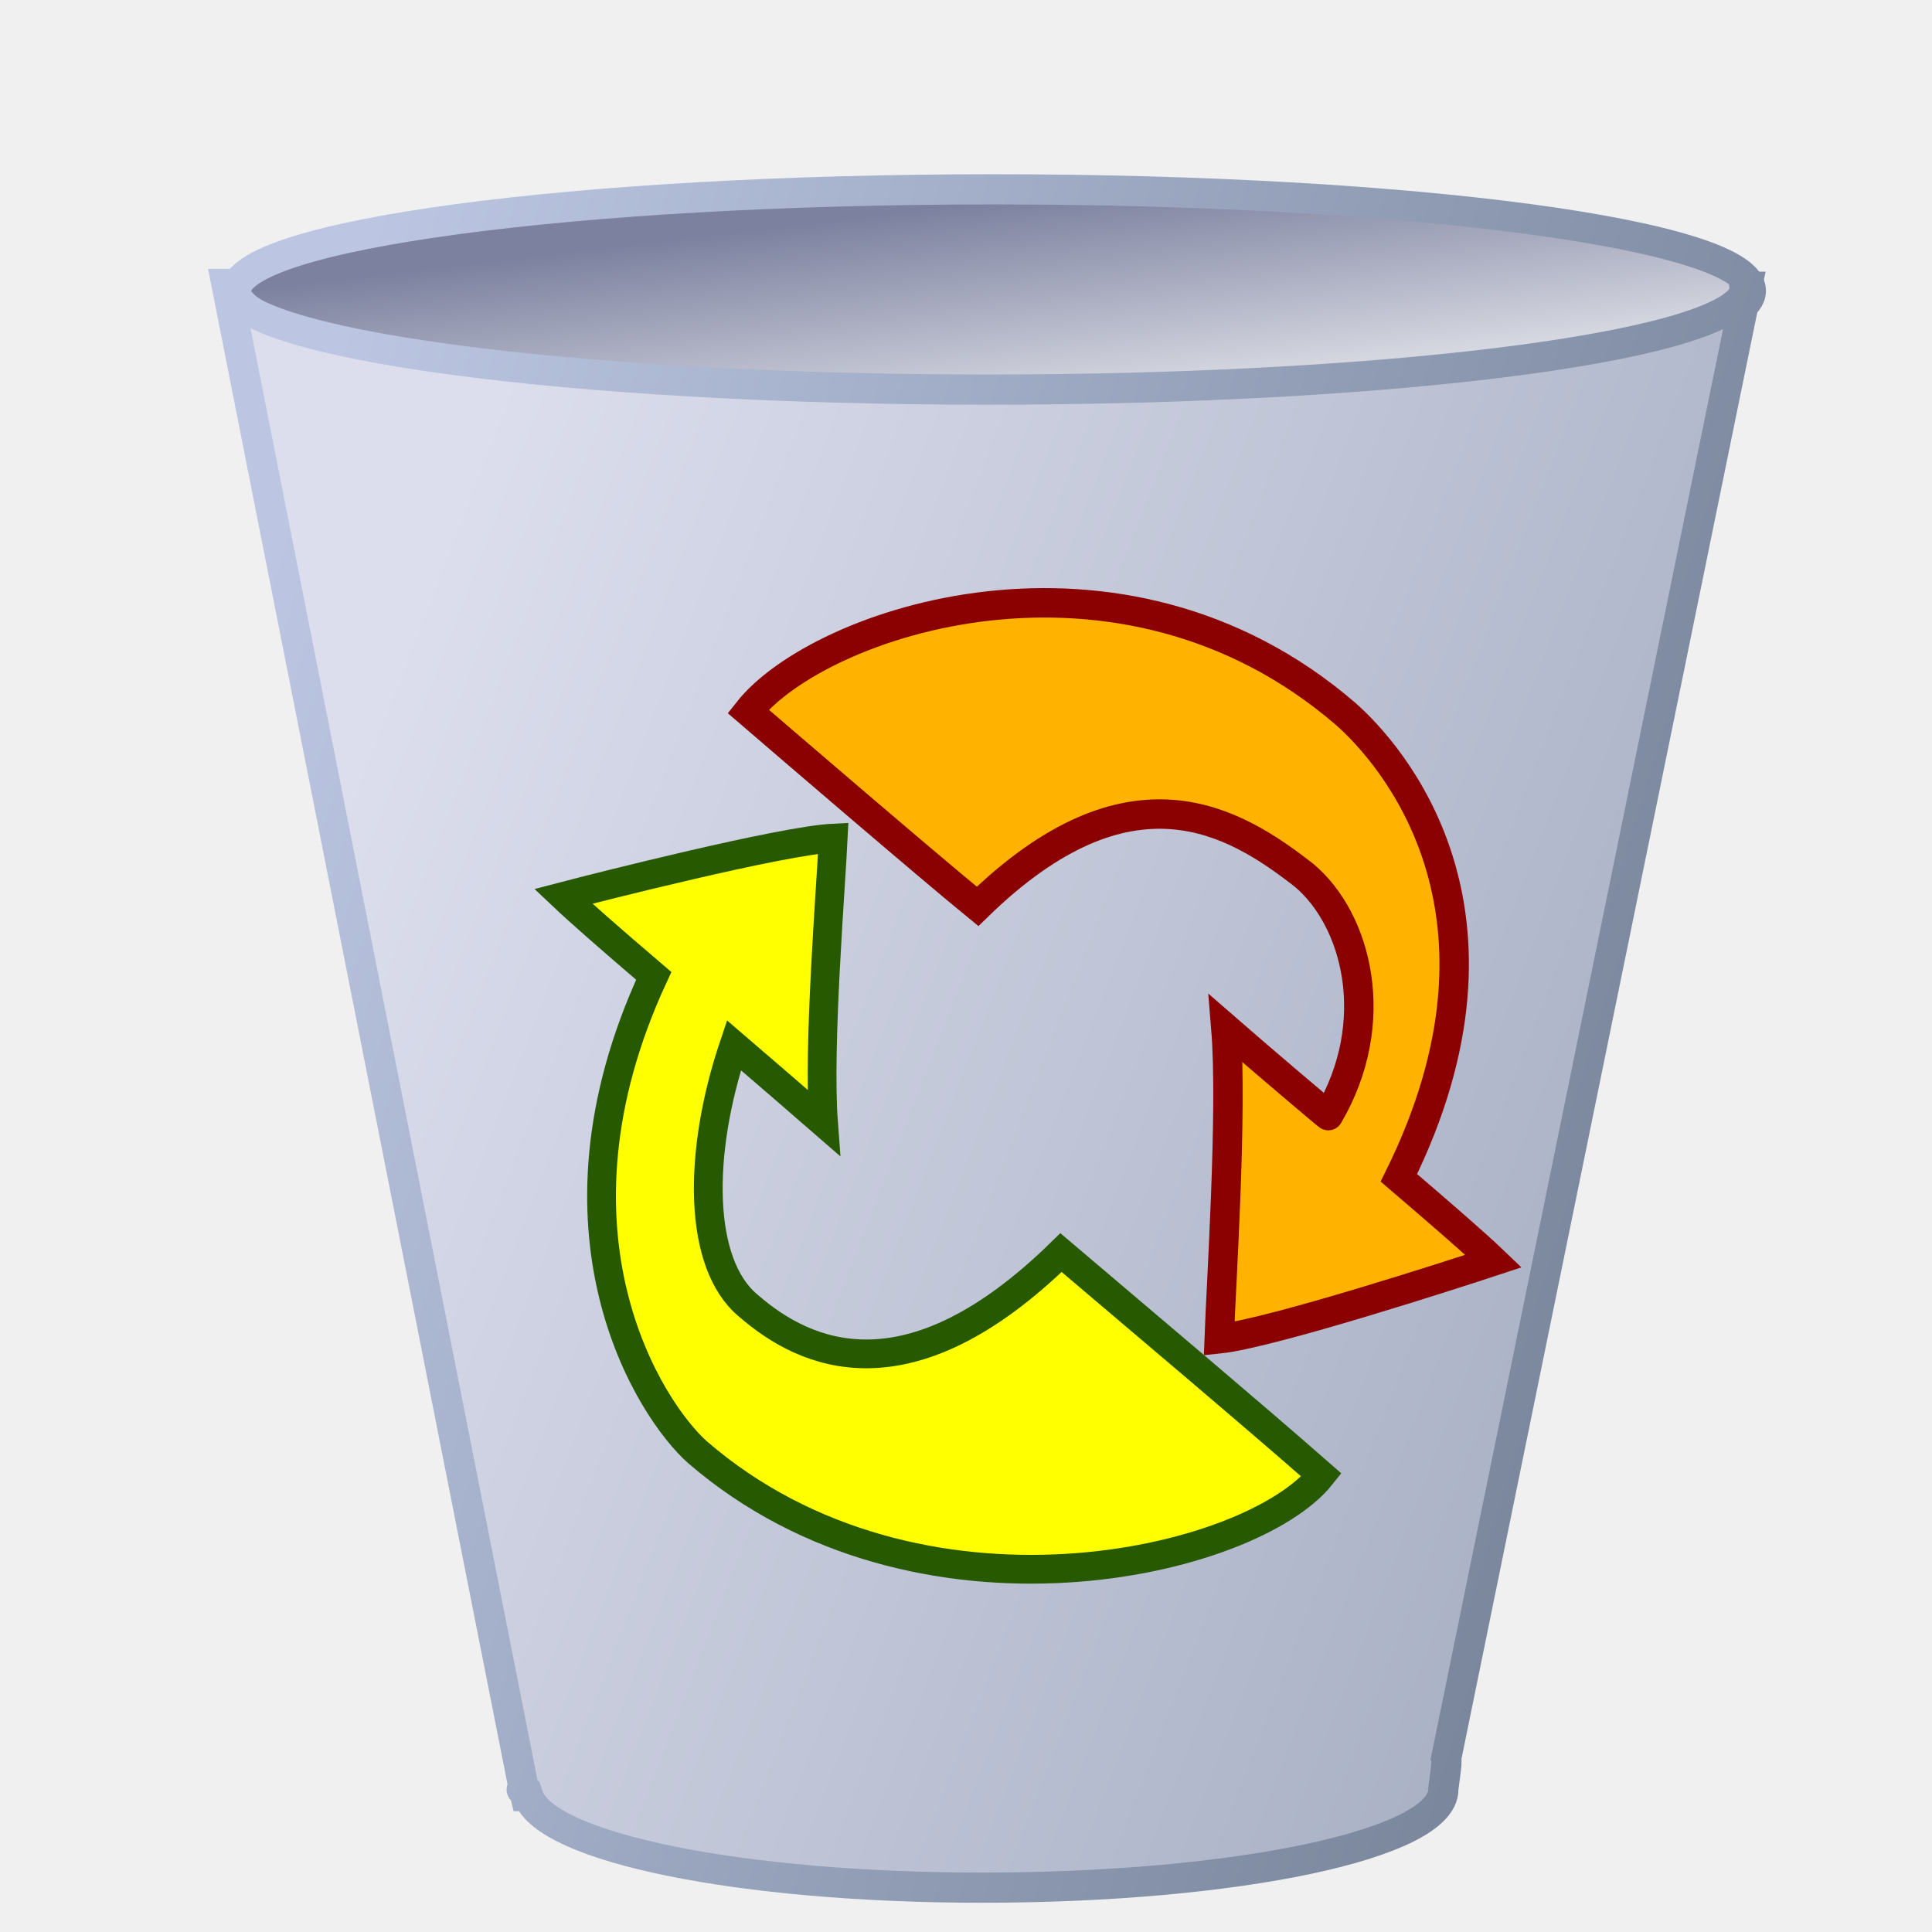
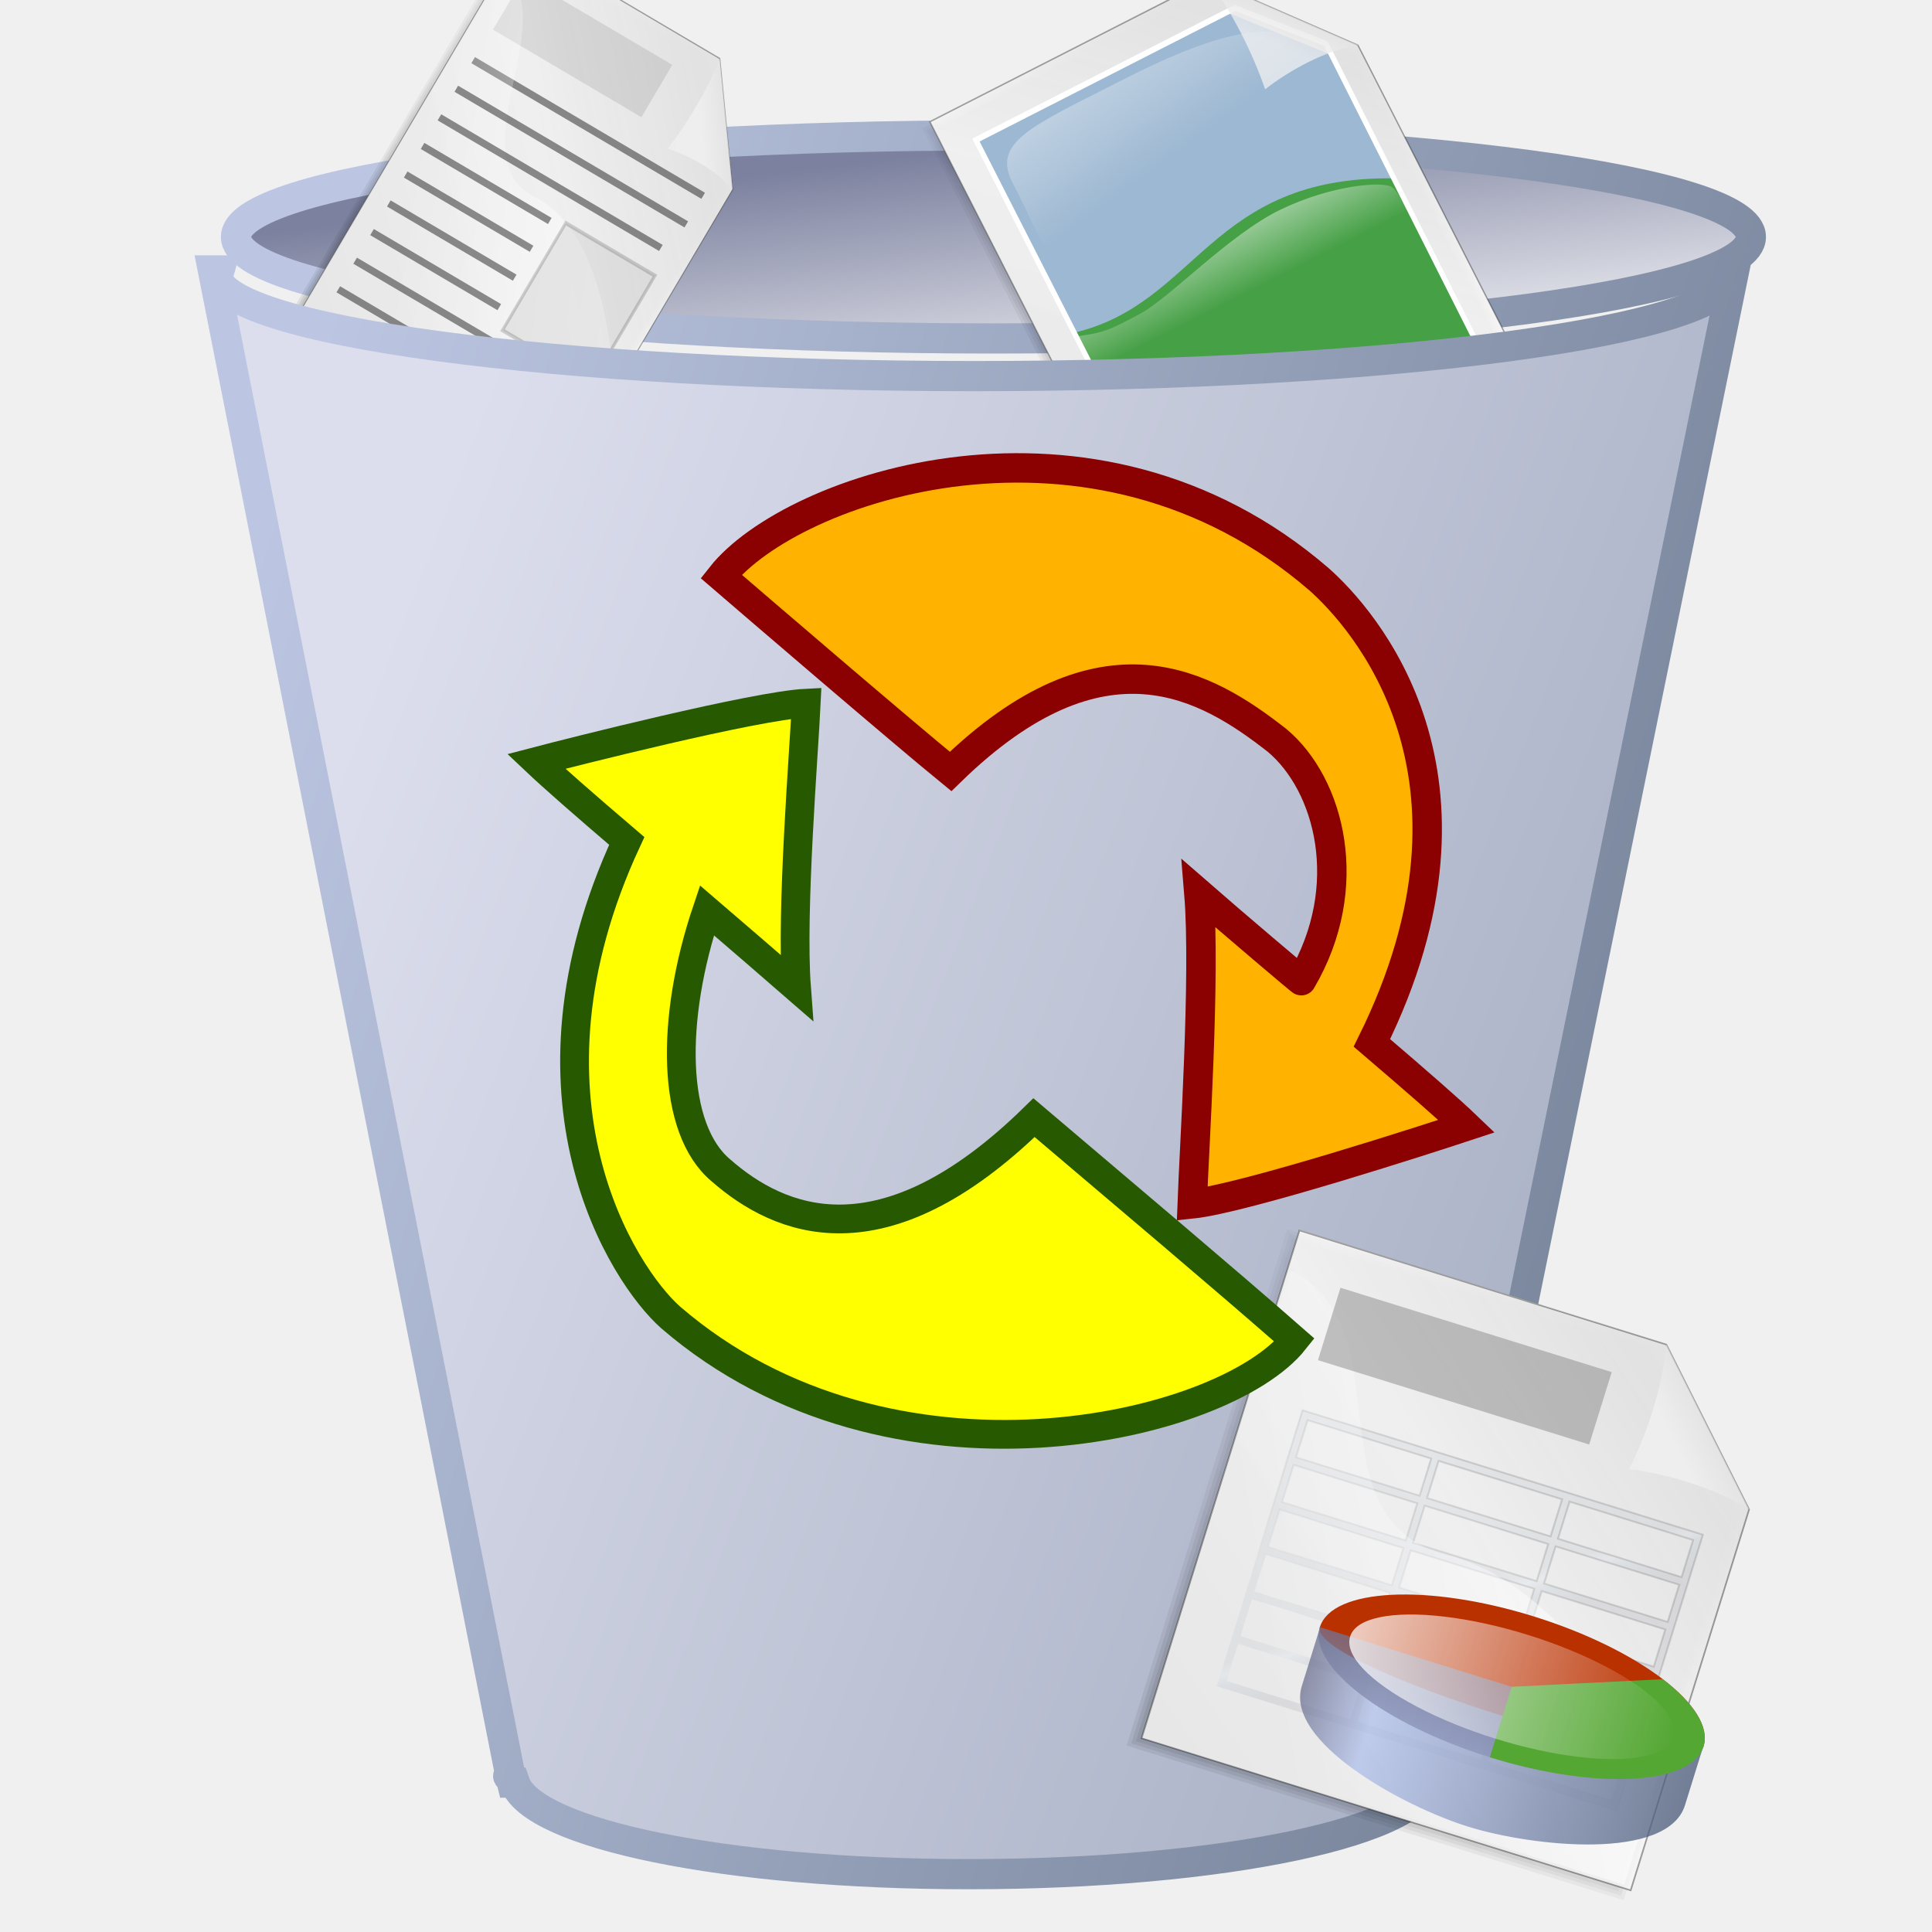
<svg xmlns="http://www.w3.org/2000/svg" xmlns:xlink="http://www.w3.org/1999/xlink" height="64" id="svg1291" version="1.0" width="64" x="0" y="0">
  <defs id="defs3">
+     <linearGradient xlink:href="#linearGradient1492" id="linearGradient1497" x1="741.639" y1="169.444" x2="622.333" y2="287.738" gradientTransform="scale(0.955293,1.0468)" gradientUnits="userSpaceOnUse" />
+     <linearGradient id="linearGradient1501">
+       <stop style="stop-color:#ffffff;stop-opacity:1;" offset="0" id="stop1502" />
+       <stop style="stop-color:#ffffff;stop-opacity:0;" offset="1" id="stop1504" />
+     </linearGradient>
+     <linearGradient xlink:href="#linearGradient1501" id="linearGradient1499" x1="687.964" y1="236.128" x2="330.88" y2="418.536" gradientTransform="scale(0.989009,1.011113)" gradientUnits="userSpaceOnUse" />
+     <linearGradient id="linearGradient1492">
+       <stop style="stop-color:#dadada;stop-opacity:1;" offset="0" id="stop1493" />
+       <stop style="stop-color:#f1f1f1;stop-opacity:1;" offset="0.349" id="stop1496" />
+       <stop style="stop-color:#f0f0f0;stop-opacity:1;" offset="1" id="stop1494" />
+     </linearGradient>
+     <linearGradient xlink:href="#linearGradient1492" id="linearGradient1495" x1="728.966" y1="230.074" x2="351.706" y2="689.86" gradientTransform="scale(0.955425,1.046655)" gradientUnits="userSpaceOnUse" />
+     <linearGradient id="linearGradient1507">
+       <stop style="stop-color:#000000;stop-opacity:0.096;" offset="0" id="stop1508" />
+       <stop style="stop-color:#000000;stop-opacity:0;" offset="1" id="stop1510" />
+     </linearGradient>
+     <linearGradient xlink:href="#linearGradient1507" id="linearGradient1506" x1="201.39" y1="843.208" x2="547.808" y2="383.765" gradientTransform="scale(0.944689,1.05855)" gradientUnits="userSpaceOnUse" />
    <linearGradient id="linearGradient2182">
      <stop id="stop2184" offset="0" style="stop-color:#d5d1a4;stop-opacity:1;" />
      <stop id="stop2186" offset="1" style="stop-color:#b5a431;stop-opacity:1;" />
    </linearGradient>
    <linearGradient id="linearGradient2174">
      <stop id="stop2176" offset="0" style="stop-color:#f5eac5;stop-opacity:1;" />
      <stop id="stop2178" offset="1" style="stop-color:#c2aa60;stop-opacity:1;" />
    </linearGradient>
    <linearGradient id="linearGradient2138">
      <stop id="stop2140" offset="0" style="stop-color:#f5f5f5;stop-opacity:1;" />
      <stop id="stop2142" offset="1" style="stop-color:#bababa;stop-opacity:1;" />
    </linearGradient>
    <linearGradient id="linearGradient2126">
      <stop id="stop2128" offset="0" style="stop-color:#bcc6e2;stop-opacity:1;" />
      <stop id="stop2130" offset="1" style="stop-color:#7a879d;stop-opacity:1;" />
    </linearGradient>
    <linearGradient id="linearGradient2120">
      <stop id="stop2122" offset="0" style="stop-color:#7c819f;stop-opacity:1;" />
      <stop id="stop2124" offset="1" style="stop-color:#ffffff;stop-opacity:1;" />
    </linearGradient>
    <linearGradient id="linearGradient2104">
      <stop id="stop2106" offset="0" style="stop-color:#dcdeed;stop-opacity:1;" />
      <stop id="stop2108" offset="1" style="stop-color:#9fa8bd;stop-opacity:1;" />
    </linearGradient>
    <linearGradient gradientTransform="scale(0.973774,1.026933)" gradientUnits="userSpaceOnUse" id="linearGradient2110" x1="7.702" x2="60.275" xlink:href="#linearGradient2104" y1="35.025" y2="56.446" />
    <linearGradient gradientTransform="scale(2.731203,0.366139)" gradientUnits="userSpaceOnUse" id="linearGradient2118" x1="2.796" x2="16.211" xlink:href="#linearGradient2120" y1="26.071" y2="41.229" />
    <linearGradient gradientTransform="scale(2.573624,0.388557)" gradientUnits="userSpaceOnUse" id="linearGradient2132" x1="2.511" x2="22.522" xlink:href="#linearGradient2126" y1="66.524" y2="67.451" />
    <linearGradient gradientTransform="scale(2.573624,0.388557)" gradientUnits="userSpaceOnUse" id="linearGradient2134" x1="2.582" x2="22.593" xlink:href="#linearGradient2126" y1="66.758" y2="67.685" />
    <linearGradient gradientTransform="scale(1.419121,0.704662)" gradientUnits="userSpaceOnUse" id="linearGradient2144" x1="22.379" x2="26.199" xlink:href="#linearGradient2138" y1="10.321" y2="19.197" />
    <linearGradient gradientTransform="matrix(1.624134,0,0,0.615713,3.011786,0.151378)" gradientUnits="userSpaceOnUse" id="linearGradient2164" x1="15.006" x2="19.843" xlink:href="#linearGradient2138" y1="14.941" y2="26.508" />
    <linearGradient gradientTransform="scale(0.714955,1.39869)" gradientUnits="userSpaceOnUse" id="linearGradient2180" x1="17.34" x2="31.79" xlink:href="#linearGradient2174" y1="11.21" y2="14.932" />
    <linearGradient gradientTransform="scale(0.729994,1.369874)" gradientUnits="userSpaceOnUse" id="linearGradient2188" x1="16.297" x2="32.719" xlink:href="#linearGradient2182" y1="11.445" y2="11.445" />
    <linearGradient gradientTransform="scale(1.131168,0.884042)" gradientUnits="userSpaceOnUse" id="linearGradient2204" x1="40.046" x2="52.494" xlink:href="#linearGradient2138" y1="60.512" y2="78.646" />
    <linearGradient gradientTransform="scale(1.131168,0.884042)" gradientUnits="userSpaceOnUse" id="linearGradient2206" x1="40.046" x2="52.494" xlink:href="#linearGradient2138" y1="60.512" y2="78.646" />
+     <linearGradient xlink:href="#linearGradient1507" id="linearGradient1538" gradientUnits="userSpaceOnUse" gradientTransform="scale(0.944689,1.05855)" x1="201.39" y1="843.208" x2="547.808" y2="383.765" />
+     <linearGradient xlink:href="#linearGradient1507" id="linearGradient1540" gradientUnits="userSpaceOnUse" gradientTransform="scale(0.944689,1.05855)" x1="201.39" y1="843.208" x2="547.808" y2="383.765" />
+     <linearGradient xlink:href="#linearGradient1507" id="linearGradient1542" gradientUnits="userSpaceOnUse" gradientTransform="scale(0.944689,1.05855)" x1="201.39" y1="843.208" x2="547.808" y2="383.765" />
+     <linearGradient y2="-199.844" x2="-53.733" y1="-140.382" x1="-99.985" id="linearGradient1063" xlink:href="#linearGradient1501" gradientTransform="scale(1.56042,0.640853)" gradientUnits="userSpaceOnUse" />
+     <linearGradient y2="-1.086" x2="-0.401" y1="0.516" x1="0.769" id="linearGradient2577" xlink:href="#linearGradient832" />
+     <linearGradient y2="0.672" x2="0.917" y1="0.234" x1="0.489" id="linearGradient2516" xlink:href="#linearGradient838" />
+     <linearGradient y2="0.719" x2="0.423" y1="0.461" x1="0.686" id="linearGradient2515" xlink:href="#linearGradient838" />
+     <linearGradient y2="490.8" x2="148.121" y1="787.272" x1="242.418" id="linearGradient2407" xlink:href="#linearGradient2387" gradientTransform="scale(1.231783,0.811832)" gradientUnits="userSpaceOnUse" />
+     <linearGradient y2="0.445" x2="0.517" y1="0.539" x1="0.421" id="linearGradient1556" xlink:href="#linearGradient850" />
+     <linearGradient y2="0.008" x2="0.783" y1="0.977" x1="0.052" id="linearGradient1769" xlink:href="#linearGradient1507" />
+     <linearGradient y2="0.547" x2="0.063" y1="-0.553" x1="1.557" id="linearGradient1767" xlink:href="#linearGradient1501" />
+     <linearGradient y2="1.328" x2="-0.376" y1="0.328" x1="0.632" id="linearGradient1765" xlink:href="#linearGradient1492" />
+     <linearGradient y2="1.18" x2="0.085" y1="0.211" x1="0.88" id="linearGradient1763" xlink:href="#linearGradient1492" />
+     <linearGradient id="linearGradient1755">
+       <stop id="stop1757" offset="0" style="stop-color:#dadada;stop-opacity:1;" />
+       <stop id="stop1759" offset="0.349" style="stop-color:#f1f1f1;stop-opacity:1;" />
+       <stop id="stop1761" offset="1" style="stop-color:#f0f0f0;stop-opacity:1;" />
+     </linearGradient>
+     <linearGradient id="linearGradient1749">
+       <stop id="stop1751" offset="0" style="stop-color:#ffffff;stop-opacity:1;" />
+       <stop id="stop1753" offset="1" style="stop-color:#ffffff;stop-opacity:0;" />
+     </linearGradient>
+     <linearGradient id="linearGradient1743">
+       <stop id="stop1745" offset="0" style="stop-color:#000000;stop-opacity:0.096;" />
+       <stop id="stop1747" offset="1" style="stop-color:#000000;stop-opacity:0;" />
+     </linearGradient>
+     <linearGradient y2="-0.115" x2="0.91" y1="3.324" x1="-1.111" id="linearGradient1064" xlink:href="#linearGradient882" />
+     <linearGradient id="linearGradient882">
+       <stop id="stop883" offset="0" style="stop-color:#000000;stop-opacity:0.333;" />
+       <stop id="stop884" offset="1" style="stop-color:#000000;stop-opacity:0;" />
+     </linearGradient>
+     <linearGradient y2="98.818" x2="78.449" y1="107.266" x1="86.735" id="linearGradient849" xlink:href="#linearGradient850" gradientTransform="scale(1.171406,0.853675)" gradientUnits="userSpaceOnUse" />
+     <linearGradient id="linearGradient850">
+       <stop id="stop851" offset="0" style="stop-color:#071422;stop-opacity:1;" />
+       <stop id="stop853" offset="0.5" style="stop-color:#2c528a;stop-opacity:1;" />
+       <stop id="stop854" offset="0.75" style="stop-color:#a3bfdf;stop-opacity:1;" />
+       <stop id="stop852" offset="1" style="stop-color:#59708a;stop-opacity:1;" />
+     </linearGradient>
+     <linearGradient y2="-6.6841485e-006" x2="0.581" y1="2.008" x1="0.581" id="linearGradient881" xlink:href="#linearGradient882" />
+     <linearGradient y2="0.542" x2="0.775" y1="0.224" x1="0.504" id="linearGradient837" xlink:href="#linearGradient838" />
+     <linearGradient id="linearGradient838">
+       <stop id="stop839" offset="0" style="stop-color:#a5a5a5;stop-opacity:1;" />
+       <stop id="stop885" offset="0.179" style="stop-color:#dadada;stop-opacity:1;" />
+       <stop id="stop842" offset="0.483" style="stop-color:#656565;stop-opacity:1;" />
+       <stop id="stop841" offset="0.616" style="stop-color:#d5d5d5;stop-opacity:1;" />
+       <stop id="stop840" offset="1" style="stop-color:#454545;stop-opacity:1;" />
+     </linearGradient>
+     <linearGradient y2="0.8" x2="0.574" y1="0.013" x1="0.718" id="linearGradient843" xlink:href="#linearGradient844" />
+     <linearGradient id="linearGradient844">
+       <stop id="stop845" offset="0" style="stop-color:#ffffff;stop-opacity:1;" />
+       <stop id="stop848" offset="1" style="stop-color:#ffffff;stop-opacity:0;" />
+     </linearGradient>
+     <linearGradient y2="1.195" x2="1.173" y1="0.282" x1="0.785" id="linearGradient835" xlink:href="#linearGradient832" />
+     <linearGradient id="linearGradient832">
+       <stop id="stop833" offset="0" style="stop-color:#000;stop-opacity:1;" />
+       <stop id="stop834" offset="1" style="stop-color:#fff;stop-opacity:1;" />
+     </linearGradient>
+     <linearGradient y2="0.379" x2="-0.056" y1="0.736" x1="0.596" id="linearGradient921" xlink:href="#linearGradient832" />
+     <linearGradient y2="0.437" x2="0.467" y1="0.048" x1="0.865" id="linearGradient880" xlink:href="#linearGradient844" />
+     <linearGradient y2="0.337" x2="0.524" y1="0.667" x1="0.123" id="linearGradient889" xlink:href="#linearGradient882" />
+     <linearGradient y2="0.52" x2="0.449" y1="0.087" x1="0.689" id="linearGradient890" xlink:href="#linearGradient844" />
+     <linearGradient y2="-0.186" x2="0.433" y1="1.539" x1="0.405" id="linearGradient836" xlink:href="#linearGradient832" />
+     <linearGradient y2="-426.307" x2="-35.492" y1="-357.062" x1="-35.703" id="linearGradient2386" xlink:href="#linearGradient2387" gradientTransform="scale(2.216078,0.451248)" gradientUnits="userSpaceOnUse" />
+     <linearGradient id="linearGradient2387">
+       <stop id="stop2388" offset="0" style="stop-color:#ffffff;stop-opacity:0;" />
+       <stop id="stop2389" offset="1" style="stop-color:#fff;stop-opacity:1;" />
+     </linearGradient>
+     <linearGradient xlink:href="#linearGradient1507" id="linearGradient1800" gradientUnits="userSpaceOnUse" gradientTransform="scale(0.944689,1.05855)" x1="201.39" y1="843.208" x2="547.808" y2="383.765" />
+     <linearGradient xlink:href="#linearGradient1507" id="linearGradient1802" gradientUnits="userSpaceOnUse" gradientTransform="scale(0.944689,1.05855)" x1="201.39" y1="843.208" x2="547.808" y2="383.765" />
+     <linearGradient xlink:href="#linearGradient1507" id="linearGradient1804" gradientUnits="userSpaceOnUse" gradientTransform="scale(0.944689,1.05855)" x1="201.39" y1="843.208" x2="547.808" y2="383.765" />
+     <linearGradient xlink:href="#linearGradient1507" id="linearGradient1806" gradientUnits="userSpaceOnUse" gradientTransform="scale(0.944689,1.05855)" x1="201.39" y1="843.208" x2="547.808" y2="383.765" />
+     <linearGradient xlink:href="#linearGradient1492" id="linearGradient1808" gradientUnits="userSpaceOnUse" gradientTransform="scale(0.955425,1.046655)" x1="728.966" y1="230.074" x2="351.706" y2="689.86" />
+     <linearGradient xlink:href="#linearGradient1492" id="linearGradient1810" gradientUnits="userSpaceOnUse" gradientTransform="scale(0.955293,1.0468)" x1="741.639" y1="169.444" x2="622.333" y2="287.738" />
+     <linearGradient xlink:href="#linearGradient2104" id="linearGradient1813" gradientUnits="userSpaceOnUse" gradientTransform="matrix(0.973774,0,0,1.026933,-0.446964,-0.446969)" x1="7.702" y1="35.025" x2="60.275" y2="56.446" />
+     <linearGradient xlink:href="#linearGradient2126" id="linearGradient1815" gradientUnits="userSpaceOnUse" gradientTransform="matrix(2.573624,0,0,0.388557,-0.446964,-0.446969)" x1="2.582" y1="66.758" x2="22.593" y2="67.685" />
+     <linearGradient xlink:href="#linearGradient2120" id="linearGradient1818" gradientUnits="userSpaceOnUse" gradientTransform="matrix(2.731203,0,0,0.366139,0.181818,-1.696947)" x1="2.796" y1="26.071" x2="16.211" y2="41.229" />
+     <linearGradient xlink:href="#linearGradient2126" id="linearGradient1820" gradientUnits="userSpaceOnUse" gradientTransform="matrix(2.573624,0,0,0.388557,0.181818,-1.696947)" x1="2.511" y1="66.524" x2="22.522" y2="67.451" />
+     <linearGradient y2="0.917" x2="0.563" y1="0.061" x1="0.781" id="linearGradient2025" xlink:href="#linearGradient853" />
+     <linearGradient y2="145.498" x2="63.609" y1="91.622" x1="103.583" id="linearGradient840" xlink:href="#linearGradient853" gradientTransform="scale(1.171406,0.853675)" gradientUnits="userSpaceOnUse" />
+     <linearGradient y2="483.817" x2="59.223" y1="-91.825" x1="35.738" id="linearGradient845" xlink:href="#linearGradient1290" gradientTransform="scale(2.44949,0.408248)" gradientUnits="userSpaceOnUse" />
+     <linearGradient y2="1.1" x2="0.588" y1="-0.78" x1="-0.075" id="linearGradient2021" xlink:href="#linearGradient841" />
+     <linearGradient y2="-75.499" x2="71.756" y1="-75.499" x1="18.332" id="linearGradient852" xlink:href="#linearGradient1290" gradientTransform="scale(1.9666,0.508492)" gradientUnits="userSpaceOnUse" />
+     <linearGradient id="linearGradient1944" xlink:href="#linearGradient841" />
+     <radialGradient fy="3.52" fx="0.541" r="0.546" cy="0.893" cx="0.5" id="radialGradient856" xlink:href="#linearGradient841" />
+     <linearGradient y2="0.797" x2="0.622" y1="-0.562" x1="0.311" id="linearGradient2016" xlink:href="#linearGradient1507" />
+     <linearGradient y2="0.008" x2="0.783" y1="0.977" x1="0.052" id="linearGradient2014" xlink:href="#linearGradient1507" />
+     <linearGradient y2="0.547" x2="0.063" y1="0.141" x1="0.858" id="linearGradient2012" xlink:href="#linearGradient1501" />
+     <linearGradient y2="1.328" x2="-0.376" y1="0.328" x1="0.632" id="linearGradient2010" xlink:href="#linearGradient1492" />
+     <linearGradient y2="1.18" x2="0.085" y1="0.211" x1="0.88" id="linearGradient2008" xlink:href="#linearGradient1492" />
+     <linearGradient id="linearGradient2000">
+       <stop id="stop2002" offset="0" style="stop-color:#dadada;stop-opacity:1;" />
+       <stop id="stop2004" offset="0.349" style="stop-color:#f1f1f1;stop-opacity:1;" />
+       <stop id="stop2006" offset="1" style="stop-color:#f0f0f0;stop-opacity:1;" />
+     </linearGradient>
+     <linearGradient id="linearGradient1994">
+       <stop id="stop1996" offset="0" style="stop-color:#ffffff;stop-opacity:1;" />
+       <stop id="stop1998" offset="1" style="stop-color:#ffffff;stop-opacity:0;" />
+     </linearGradient>
+     <linearGradient id="linearGradient1988">
+       <stop id="stop1990" offset="0" style="stop-color:#000000;stop-opacity:0.096;" />
+       <stop id="stop1992" offset="1" style="stop-color:#000000;stop-opacity:0;" />
+     </linearGradient>
+     <radialGradient fy="0.299" fx="0.507" r="0.5" cy="0.5" cx="0.5" id="radialGradient861" xlink:href="#linearGradient853" />
+     <linearGradient id="linearGradient853">
+       <stop id="stop1984" offset="0" style="stop-color:#000000;stop-opacity:0.298;" />
+       <stop id="stop855" offset="1" style="stop-color:#000000;stop-opacity:0;" />
+     </linearGradient>
+     <linearGradient y2="1.291" x2="0.264" y1="-1.149" x1="1.465" id="linearGradient859" xlink:href="#linearGradient853" />
+     <linearGradient id="linearGradient1980" xlink:href="#linearGradient846" />
+     <linearGradient id="linearGradient846">
+       <stop id="stop847" offset="0" style="stop-color:#e7e7e7;stop-opacity:1;" />
+       <stop id="stop1978" offset="1" style="stop-color:#a5a5a5;stop-opacity:1;" />
+     </linearGradient>
+     <linearGradient y2="0.049" x2="0.571" y1="1.265" x1="0.643" id="linearGradient858" xlink:href="#linearGradient846" />
+     <linearGradient y2="0.356" x2="0.81" y1="0.322" x1="0.398" id="linearGradient851" xlink:href="#linearGradient846" />
+     <linearGradient y2="-0.743" x2="0.5" y1="0.811" x1="0.475" id="linearGradient860" xlink:href="#linearGradient1290" />
+     <linearGradient id="linearGradient1290">
+       <stop id="stop1291" offset="0" style="stop-color:#6c708f;stop-opacity:1;" />
+       <stop id="stop1546" offset="0.191" style="stop-color:#afbfea;stop-opacity:1;" />
+       <stop id="stop1292" offset="1" style="stop-color:#485877;stop-opacity:1;" />
+     </linearGradient>
+     <linearGradient id="linearGradient841">
+       <stop id="stop1966" offset="0" style="stop-color:#ffffff;stop-opacity:1;" />
+       <stop id="stop843" offset="1" style="stop-color:#ffffff;stop-opacity:0;" />
+     </linearGradient>
+     <radialGradient fy="0.149" fx="0.5" r="0.5" cy="0.5" cx="0.5" id="radialGradient864" xlink:href="#linearGradient853" />
+     <linearGradient xlink:href="#linearGradient1507" id="linearGradient2054" gradientUnits="userSpaceOnUse" gradientTransform="scale(0.944689,1.05855)" x1="201.39" y1="843.208" x2="547.808" y2="383.765" />
+     <linearGradient xlink:href="#linearGradient1507" id="linearGradient2056" gradientUnits="userSpaceOnUse" gradientTransform="scale(0.944689,1.05855)" x1="201.39" y1="843.208" x2="547.808" y2="383.765" />
+     <linearGradient xlink:href="#linearGradient1507" id="linearGradient2058" gradientUnits="userSpaceOnUse" gradientTransform="scale(0.944689,1.05855)" x1="201.39" y1="843.208" x2="547.808" y2="383.765" />
+     <linearGradient xlink:href="#linearGradient1507" id="linearGradient2060" gradientUnits="userSpaceOnUse" gradientTransform="scale(0.944689,1.05855)" x1="201.39" y1="843.208" x2="547.808" y2="383.765" />
+     <linearGradient xlink:href="#linearGradient1492" id="linearGradient2062" gradientUnits="userSpaceOnUse" gradientTransform="scale(0.955425,1.046655)" x1="728.966" y1="230.074" x2="351.706" y2="689.86" />
+     <linearGradient xlink:href="#linearGradient1501" id="linearGradient2064" gradientUnits="userSpaceOnUse" gradientTransform="scale(0.989009,1.011113)" x1="687.964" y1="236.128" x2="330.88" y2="418.536" />
+     <linearGradient xlink:href="#linearGradient1492" id="linearGradient2066" gradientUnits="userSpaceOnUse" gradientTransform="scale(0.955293,1.0468)" x1="741.639" y1="169.444" x2="622.333" y2="287.738" />
+     <linearGradient xlink:href="#linearGradient844" id="linearGradient2068" gradientTransform="scale(1.732051,0.57735)" x1="20.457" y1="-60.417" x2="81.829" y2="-60.417" gradientUnits="userSpaceOnUse" />
  </defs>
-   <g id="layer1">
-     <path d="M 57.818 9.545 A 25.091 3.364 0 1 1  7.636,9.545 A 25.091 3.364 0 1 1  57.818 9.545 z" id="path2101" style="fill:url(#linearGradient2118);fill-opacity:1;stroke:url(#linearGradient2132);stroke-opacity:1" transform="translate(0.181818,9.090877e-2)" />
-     <path d="M 7.5,9.406 L 17.344,59.219 C 17.342,59.241 17.281,59.258 17.281,59.281 C 17.281,59.316 17.37,59.341 17.375,59.375 L 17.406,59.5 L 17.5,59.5 C 18.076,61.194 24.479,62.531 32.531,62.531 C 40.962,62.531 47.812,61.088 47.812,59.281 C 47.812,59.173 47.955,58.356 47.906,58.25 L 57.875,9.5 L 57.781,9.5 C 57.782,9.512 57.812,9.519 57.812,9.531 C 57.812,11.388 46.569,12.906 32.719,12.906 C 18.869,12.906 7.625,11.388 7.625,9.531 C 7.625,9.488 7.707,9.449 7.719,9.406 L 7.5,9.406 z " id="path2065" style="fill:url(#linearGradient2110);fill-opacity:1;fill-rule:evenodd;stroke:url(#linearGradient2134);stroke-width:1px;stroke-linecap:butt;stroke-linejoin:miter;stroke-opacity:1" />
-   </g>
-   <g id="g1712" transform="matrix(0.748792,0.662805,-0.662805,0.748792,32.46237,-13.51688)">
+   <path style="fill:url(#linearGradient1818);fill-opacity:1;stroke:url(#linearGradient1820);stroke-opacity:1" id="path2101" d="M 58,7.849 C 58.001,9.706 46.767,11.212 32.909,11.212 C 19.051,11.212 7.817,9.706 7.818,7.849 C 7.817,5.991 19.051,4.485 32.909,4.485 C 46.767,4.485 58.001,5.991 58,7.849 L 58,7.849 z " />
+   <g id="g1483" transform="matrix(6.608657e-2,3.898286e-2,-4.880972e-2,8.274577e-2,16.37672,-3.19261)">
+     <path id="path930" d="M 17.159,6.329 L 17.159,43.069 L 17.159,79.808 L 17.159,116.547 L 17.159,153.286 L 50.687,153.286 L 84.215,153.286 L 117.742,153.286 L 151.27,153.286 L 151.27,116.547 L 151.27,79.808 L 151.27,43.069 L 117.742,6.329 L 84.215,6.329 L 50.687,6.329 L 17.159,6.329 z " style="fill:#ffffff;fill-rule:evenodd;stroke-width:0.426;stroke-opacity:0.365" />
+     <g style="fill:url(#linearGradient1506)" transform="matrix(0.304171,0,0,0.297572,-36.70399,-112.488)" id="g1552">
+       <path id="path1505" d="M 173.36,408.813 L 173.36,531.074 L 173.36,653.335 L 173.36,775.596 L 173.36,897.857 L 282.122,897.857 L 390.884,897.857 L 499.646,897.857 L 608.409,897.857 L 608.409,775.596 L 608.409,653.335 L 608.409,531.074 L 499.646,408.813 L 390.884,408.813 L 282.122,408.813 L 173.36,408.813 z " style="fill:url(#linearGradient1538);fill-opacity:0.75;fill-rule:evenodd;stroke-width:0.954pt" />
+       <path id="path1538" d="M 170.125,407.188 C 170.125,571.823 170.125,736.458 170.125,901.094 C 317.302,901.094 464.479,901.094 611.656,901.094 C 611.656,777.333 611.656,653.573 611.656,529.812 C 574.809,488.39 537.976,446.953 501.094,405.562 C 390.771,405.562 280.448,405.562 170.125,405.562 C 170.125,405.896 170.125,406.979 170.125,407.188 z " style="fill:url(#linearGradient1540);fill-opacity:0.75;fill-rule:evenodd;stroke-width:0.954pt" />
+       <path id="path1543" d="M 166.875,403.938 C 166.875,570.74 166.875,737.542 166.875,904.344 C 316.219,904.344 465.562,904.344 614.906,904.344 C 614.906,779.083 614.906,653.823 614.906,528.562 C 577.455,486.473 540.018,444.37 502.531,402.312 C 390.646,402.312 278.76,402.312 166.875,402.312 C 166.875,402.646 166.875,403.729 166.875,403.938 z " style="fill:url(#linearGradient1542);fill-opacity:0.75;fill-rule:evenodd;stroke-width:0.954pt" />
+     </g>
+     <path transform="matrix(0.296689,0,0,0.296689,-71.19601,-34.05825)" id="rect900" d="M 297.99,136.742 L 297.99,260.572 L 297.99,384.403 L 297.99,508.234 L 297.99,632.065 L 410.996,632.065 L 524.002,632.065 L 637.008,632.065 L 750.014,632.065 L 750.014,508.234 L 750.014,384.403 L 750.014,260.572 L 637.008,136.742 L 524.002,136.742 L 410.996,136.742 L 297.99,136.742 z " style="fill:url(#linearGradient1495);fill-opacity:0.75;fill-rule:evenodd;stroke:#000000;stroke-width:1.438;stroke-opacity:0.365" />
+     <rect y="16.711" x="27.159" height="20.954" width="74.377" id="rect1534" style="fill:#000000;fill-opacity:0.094;fill-rule:evenodd;stroke-width:1pt" />
+     <rect y="48.976" x="26.449" height="2.443" width="115.283" id="rect1535" style="fill-opacity:0.434;fill-rule:evenodd;stroke-width:1pt" />
+     <path transform="matrix(0.296689,0,0,0.296689,-71.19601,-34.05825)" id="path1500" d="M 301.307,174.909 L 299.271,628.904 L 743.087,628.904 L 743.342,516.678 C 733.417,520.495 633.151,378.494 506.928,384.602 C 380.59,390.715 413.279,193.231 301.307,174.909 z " style="fill:url(#linearGradient1499);fill-opacity:0.75;fill-rule:evenodd;stroke-width:1pt" />
+     <rect y="60.426" x="26.449" height="2.443" width="115.283" id="rect1536" style="fill-opacity:0.434;fill-rule:evenodd;stroke-width:1pt" />
+     <rect y="71.876" x="26.449" height="2.443" width="110.998" id="rect1537" style="fill-opacity:0.434;fill-rule:evenodd;stroke-width:1pt" />
+     <rect y="83.327" x="26.449" height="2.443" width="63.771" id="rect1538" style="fill-opacity:0.434;fill-rule:evenodd;stroke-width:1pt" />
+     <rect y="94.777" x="26.449" height="2.443" width="63.098" id="rect1539" style="fill-opacity:0.434;fill-rule:evenodd;stroke-width:1pt" />
+     <path transform="matrix(0.296689,0,0,0.296689,-71.19601,-34.05825)" id="path906" d="M 750.014,260.572 C 715.945,250.486 671.798,251.916 638.448,257.665 C 644.206,220.716 644.926,174.41 637.008,136.742 L 750.014,260.572 z " style="fill:url(#linearGradient1497);fill-opacity:0.75;fill-rule:evenodd;stroke-width:0.954pt" />
+     <rect y="82.363" x="96.599" height="42.933" width="44.722" id="rect2441" style="fill:#b9b9b9;fill-opacity:0.277;fill-rule:evenodd;stroke:#000000;stroke-width:1pt;stroke-opacity:0.164" />
+     <rect y="106.317" x="26.509" height="2.443" width="63.098" id="rect3029" style="fill-opacity:0.434;fill-rule:evenodd;stroke-width:1pt" />
+     <rect y="117.768" x="26.559" height="2.443" width="63.771" id="rect3030" style="fill-opacity:0.434;fill-rule:evenodd;stroke-width:1pt" />
+     <rect y="129.218" x="26.559" height="2.443" width="83.091" id="rect3031" style="fill-opacity:0.434;fill-rule:evenodd;stroke-width:1pt" />
+     <rect y="140.668" x="26.559" height="2.443" width="115.283" id="rect3032" style="fill-opacity:0.434;fill-rule:evenodd;stroke-width:1pt" />
+   </g>
+   <g id="g1777" transform="matrix(9.15574e-2,-4.670527e-2,5.179604e-2,0.101537,28.88933,4.175359)">
+     <path id="path1779" d="M 17.159,6.329 L 17.159,43.069 L 17.159,79.808 L 17.159,116.547 L 17.159,153.286 L 50.687,153.286 L 84.215,153.286 L 117.742,153.286 L 151.27,153.286 L 151.27,116.547 L 151.27,79.808 L 151.27,43.069 L 117.742,6.329 L 84.215,6.329 L 50.687,6.329 L 17.159,6.329 z " style="fill:#ffffff;fill-rule:evenodd;stroke-width:0.426;stroke-opacity:0.365" />
+     <g style="fill:url(#linearGradient1800)" transform="matrix(0.304171,0,0,0.297572,-36.70399,-112.488)" id="g1781">
+       <path id="path1783" d="M 173.36,408.813 L 173.36,531.074 L 173.36,653.335 L 173.36,775.596 L 173.36,897.857 L 282.122,897.857 L 390.884,897.857 L 499.646,897.857 L 608.409,897.857 L 608.409,775.596 L 608.409,653.335 L 608.409,531.074 L 499.646,408.813 L 390.884,408.813 L 282.122,408.813 L 173.36,408.813 z " style="fill:url(#linearGradient1802);fill-opacity:0.75;fill-rule:evenodd;stroke-width:0.954pt" />
+       <path id="path1785" d="M 170.125,407.188 C 170.125,571.823 170.125,736.458 170.125,901.094 C 317.302,901.094 464.479,901.094 611.656,901.094 C 611.656,777.333 611.656,653.573 611.656,529.812 C 574.809,488.39 537.976,446.953 501.094,405.562 C 390.771,405.562 280.448,405.562 170.125,405.562 C 170.125,405.896 170.125,406.979 170.125,407.188 z " style="fill:url(#linearGradient1804);fill-opacity:0.75;fill-rule:evenodd;stroke-width:0.954pt" />
+       <path id="path1787" d="M 166.875,403.938 C 166.875,570.74 166.875,737.542 166.875,904.344 C 316.219,904.344 465.562,904.344 614.906,904.344 C 614.906,779.083 614.906,653.823 614.906,528.562 C 577.455,486.473 540.018,444.37 502.531,402.312 C 390.646,402.312 278.76,402.312 166.875,402.312 C 166.875,402.646 166.875,403.729 166.875,403.938 z " style="fill:url(#linearGradient1806);fill-opacity:0.75;fill-rule:evenodd;stroke-width:0.954pt" />
+     </g>
+     <path transform="matrix(0.296689,0,0,0.296689,-71.19601,-34.05825)" id="path1789" d="M 297.99,136.742 L 297.99,260.572 L 297.99,384.403 L 297.99,508.234 L 297.99,632.065 L 410.996,632.065 L 524.002,632.065 L 637.008,632.065 L 750.014,632.065 L 750.014,508.234 L 750.014,384.403 L 750.014,260.572 L 637.008,136.742 L 524.002,136.742 L 410.996,136.742 L 297.99,136.742 z " style="fill:url(#linearGradient1808);fill-opacity:0.75;fill-rule:evenodd;stroke:#000000;stroke-width:1.438;stroke-opacity:0.365" />
+     <g transform="matrix(0.955369,0,0,0.955369,166.4497,246.7108)" id="g3370">
+       <path transform="matrix(0.394837,0,0,0.273242,-195.3479,-384.739)" id="path1007" d="M 126.423,530.03 L 126.423,1017.839 L 428.732,1017.839 L 430.234,625.223 L 362.166,530.03 L 126.423,530.03 z " style="fill:#46a046;fill-rule:evenodd;stroke-width:1pt" />
+       <path transform="matrix(0.394837,0,0,0.273242,-195.3479,-384.739)" id="path1008" d="M 126.423,528.709 L 126.423,769.936 C 232.48,804.303 290.7,683.272 429.802,778.442 L 430.478,624.561 L 367.083,528.709 L 126.423,528.709 z " style="fill:#9db8d2;fill-rule:evenodd;stroke-width:1pt" />
+       <path transform="matrix(0.394837,0,0,0.273242,-195.3479,-384.739)" id="path1009" d="M 138.329,592.71 C 137.272,538.568 173.845,543.911 263.572,543.911 C 353.298,543.911 416.855,560.735 422.463,624.292 C 428.071,687.848 228.256,728.599 177.784,731.403 C 127.313,734.207 139.385,648.398 138.329,592.71 z " style="fill:url(#linearGradient2407);fill-opacity:0.75;fill-rule:evenodd;stroke-width:1pt" />
+       <path id="path1010" d="M -122.562,-170.311 C -111.08,-170.492 -83.655,-179.49 -64.352,-179.129 C -45.042,-178.768 -28.864,-172.628 -27.298,-169.738 C -25.732,-166.849 -26.776,-154.93 -26.776,-154.93 L -145.326,-155.192 L -145.171,-173.02 C -136.314,-170.211 -134.566,-170.131 -122.562,-170.311 z " style="fill:url(#linearGradient2386);fill-opacity:0.75;fill-rule:evenodd;stroke-width:1pt" />
+       <path id="path1613" d="M -142.712,-150.215 C -142.712,-150.215 -126.86,-126.567 -111.746,-125.744 C -96.211,-124.899 -86.482,-127.145 -73.797,-114.596 C -61.113,-102.046 -29.828,-107.045 -31.414,-120.789 C -33,-134.533 -63.752,-138.644 -73.266,-133.863 C -82.78,-129.082 -127.913,-137.666 -131.613,-145.434 C -135.313,-153.203 -145.073,-156.068 -142.457,-149.73" style="fill:url(#linearGradient1063);fill-opacity:0.75;fill-rule:evenodd;stroke-width:1pt" />
+     </g>
+     <path id="path2674" d="M 27.757,17.344 L 27.757,144.685 L 141.792,144.685 L 142.359,38.609 L 121.463,17.344 L 27.757,17.344 z " style="fill:none;fill-rule:evenodd;stroke:#ffffff;stroke-width:1.7;stroke-opacity:1" />
+     <path transform="matrix(0.296689,0,0,0.296689,-71.19601,-34.05825)" id="path1798" d="M 750.014,260.572 C 715.945,250.486 671.798,251.916 638.448,257.665 C 644.206,220.716 644.926,174.41 637.008,136.742 L 750.014,260.572 z " style="fill:url(#linearGradient1810);fill-opacity:0.75;fill-rule:evenodd;stroke-width:0.954pt" />
+   </g>
+   <path style="fill:url(#linearGradient1813);fill-opacity:1;fill-rule:evenodd;stroke:url(#linearGradient1815);stroke-width:1px;stroke-linecap:butt;stroke-linejoin:miter;stroke-opacity:1" id="path2065" d="M 7.053,8.959 L 16.897,58.772 C 16.895,58.795 16.834,58.811 16.834,58.834 C 16.834,58.869 16.923,58.894 16.928,58.928 L 16.959,59.053 L 17.053,59.053 C 17.629,60.747 24.032,62.084 32.084,62.084 C 40.515,62.084 47.366,60.641 47.366,58.834 C 47.366,58.726 47.508,57.909 47.459,57.803 L 57.428,9.053 L 57.334,9.053 C 57.335,9.065 57.366,9.072 57.366,9.084 C 57.366,10.941 46.122,12.459 32.272,12.459 C 18.422,12.459 7.178,10.941 7.178,9.084 C 7.178,9.041 7.26,9.002 7.272,8.959 L 7.053,8.959 z " />
+   <g id="g2027" transform="matrix(0.120815,3.756548e-2,-3.559279e-2,0.11447,41.19811,39.36825)">
+     <path id="path2029" d="M 17.159,6.329 L 17.159,43.069 L 17.159,79.808 L 17.159,116.547 L 17.159,153.286 L 50.687,153.286 L 84.215,153.286 L 117.742,153.286 L 151.27,153.286 L 151.27,116.547 L 151.27,79.808 L 151.27,43.069 L 117.742,6.329 L 84.215,6.329 L 50.687,6.329 L 17.159,6.329 z " style="fill:#ffffff;fill-rule:evenodd;stroke-width:0.426;stroke-opacity:0.365" />
+     <g style="fill:url(#linearGradient2054)" transform="matrix(0.304171,0,0,0.297572,-36.70399,-112.488)" id="g2031">
+       <path id="path2033" d="M 173.36,408.813 L 173.36,531.074 L 173.36,653.335 L 173.36,775.596 L 173.36,897.857 L 282.122,897.857 L 390.884,897.857 L 499.646,897.857 L 608.409,897.857 L 608.409,775.596 L 608.409,653.335 L 608.409,531.074 L 499.646,408.813 L 390.884,408.813 L 282.122,408.813 L 173.36,408.813 z " style="fill:url(#linearGradient2056);fill-opacity:0.75;fill-rule:evenodd;stroke-width:0.954pt" />
+       <path id="path2035" d="M 170.125,407.188 C 170.125,571.823 170.125,736.458 170.125,901.094 C 317.302,901.094 464.479,901.094 611.656,901.094 C 611.656,777.333 611.656,653.573 611.656,529.812 C 574.809,488.39 537.976,446.953 501.094,405.562 C 390.771,405.562 280.448,405.562 170.125,405.562 C 170.125,405.896 170.125,406.979 170.125,407.188 z " style="fill:url(#linearGradient2058);fill-opacity:0.75;fill-rule:evenodd;stroke-width:0.954pt" />
+       <path id="path2037" d="M 166.875,403.938 C 166.875,570.74 166.875,737.542 166.875,904.344 C 316.219,904.344 465.562,904.344 614.906,904.344 C 614.906,779.083 614.906,653.823 614.906,528.562 C 577.455,486.473 540.018,444.37 502.531,402.312 C 390.646,402.312 278.76,402.312 166.875,402.312 C 166.875,402.646 166.875,403.729 166.875,403.938 z " style="fill:url(#linearGradient2060);fill-opacity:0.75;fill-rule:evenodd;stroke-width:0.954pt" />
+     </g>
+     <path transform="matrix(0.296689,0,0,0.296689,-71.19601,-34.05825)" id="path2039" d="M 297.99,136.742 L 297.99,260.572 L 297.99,384.403 L 297.99,508.234 L 297.99,632.065 L 410.996,632.065 L 524.002,632.065 L 637.008,632.065 L 750.014,632.065 L 750.014,508.234 L 750.014,384.403 L 750.014,260.572 L 637.008,136.742 L 524.002,136.742 L 410.996,136.742 L 297.99,136.742 z " style="fill:url(#linearGradient2062);fill-opacity:0.75;fill-rule:evenodd;stroke:#000000;stroke-width:1.438;stroke-opacity:0.365" />
+     <path id="path1582" d="M 31.963,53.701 L 31.963,54.797 L 31.963,67.745 L 31.963,68.842 L 31.963,80.694 L 31.963,81.79 L 31.963,93.642 L 31.963,94.738 L 31.963,106.591 L 31.963,107.687 L 31.963,119.516 L 31.963,120.612 L 31.963,132.464 L 31.963,133.561 L 32.977,133.561 L 67.884,133.561 L 68.898,133.561 L 69.911,133.561 L 103.784,133.561 L 104.798,133.561 L 105.811,133.561 L 140.719,133.561 L 141.732,133.561 L 141.732,132.464 L 141.732,119.516 L 141.732,118.42 L 141.732,106.591 L 141.732,105.494 L 141.732,93.642 L 141.732,92.546 L 141.732,80.694 L 141.732,79.598 L 141.732,67.745 L 141.732,66.649 L 141.732,54.797 L 141.732,53.701 L 140.719,53.701 L 105.811,53.701 L 104.798,53.701 L 69.911,53.701 L 68.898,53.701 L 32.977,53.701 L 31.963,53.701 z M 33.99,55.893 L 67.884,55.893 L 67.884,66.649 L 33.99,66.649 L 33.99,55.893 z M 69.911,55.893 L 103.784,55.893 L 103.784,66.649 L 69.911,66.649 L 69.911,55.893 z M 105.811,55.893 L 139.705,55.893 L 139.705,66.649 L 105.811,66.649 L 105.811,55.893 z M 33.99,68.842 L 67.884,68.842 L 67.884,79.598 L 33.99,79.598 L 33.99,68.842 z M 69.911,68.842 L 103.784,68.842 L 103.784,79.598 L 69.911,79.598 L 69.911,68.842 z M 105.811,68.842 L 139.705,68.842 L 139.705,79.598 L 105.811,79.598 L 105.811,68.842 z M 33.99,81.79 L 67.884,81.79 L 67.884,92.546 L 33.99,92.546 L 33.99,81.79 z M 69.911,81.79 L 103.784,81.79 L 103.784,92.546 L 69.911,92.546 L 69.911,81.79 z M 105.811,81.79 L 139.705,81.79 L 139.705,92.546 L 105.811,92.546 L 105.811,81.79 z M 33.99,94.738 L 67.884,94.738 L 67.884,105.494 L 33.99,105.494 L 33.99,94.738 z M 69.911,94.738 L 103.784,94.738 L 103.784,105.494 L 69.911,105.494 L 69.911,94.738 z M 105.811,94.738 L 139.705,94.738 L 139.705,105.494 L 105.811,105.494 L 105.811,94.738 z M 33.99,107.687 L 67.884,107.687 L 67.884,118.42 L 33.99,118.42 L 33.99,107.687 z M 69.911,107.687 L 103.784,107.687 L 103.784,118.42 L 69.911,118.42 L 69.911,107.687 z M 105.811,107.687 L 139.705,107.687 L 139.705,118.42 L 105.811,118.42 L 105.811,107.687 z M 33.99,120.612 L 67.884,120.612 L 67.884,131.368 L 33.99,131.368 L 33.99,120.612 z M 69.911,120.612 L 103.784,120.612 L 103.784,131.368 L 69.911,131.368 L 69.911,120.612 z M 105.811,120.612 L 139.705,120.612 L 139.705,131.368 L 105.811,131.368 L 105.811,120.612 z " style="fill:url(#linearGradient849);fill-opacity:0.075;fill-rule:evenodd;stroke:url(#linearGradient840);stroke-width:0.5;stroke-miterlimit:4;stroke-dasharray:none;stroke-opacity:0.447" />
+     <path transform="matrix(0.296689,0,0,0.296689,-71.19601,-34.05825)" id="path2042" d="M 301.307,174.909 L 299.271,628.904 L 743.087,628.904 L 743.342,516.678 C 733.417,520.495 633.151,378.494 506.928,384.602 C 380.59,390.715 413.279,193.231 301.307,174.909 z " style="fill:url(#linearGradient2064);fill-opacity:0.75;fill-rule:evenodd;stroke-width:1pt" />
+     <path transform="matrix(0.296689,0,0,0.296689,-71.19601,-34.05825)" id="path2044" d="M 750.014,260.572 C 715.945,250.486 671.798,251.916 638.448,257.665 C 644.206,220.716 644.926,174.41 637.008,136.742 L 750.014,260.572 z " style="fill:url(#linearGradient2066);fill-opacity:0.75;fill-rule:evenodd;stroke-width:0.954pt" />
+     <rect y="18.268" x="31.922" height="20.954" width="74.377" id="rect2046" style="fill:#7b7b7b;fill-opacity:0.434;fill-rule:evenodd;stroke-width:1pt" />
+     <g transform="translate(-36.52665,149.4445)" id="g1559">
+       <path transform="matrix(1,0,0,1.456607,53.6964,36.6863)" id="path951" d="M 141.115,-40.911 C 141.115,-29.836 106.402,-24.808 88.583,-24.808 C 70.764,-24.808 36.051,-29.836 36.051,-40.911 L 36.051,-51.973 L 88.583,-51.973 L 141.115,-51.973 L 141.115,-40.911 z " style="fill:url(#linearGradient852);fill-opacity:0.75;fill-rule:evenodd;stroke-width:0.994pt" />
+       <path id="path952" d="M 141.732,-34.882 C 141.732,-25.102 35.433,-25.102 35.433,-34.882 C 35.433,-44.661 59.244,-52.598 88.583,-52.598 C 117.921,-52.598 141.732,-44.661 141.732,-34.882 z " style="fill:#ba3100;fill-rule:evenodd;stroke-width:1pt" transform="matrix(0.989658,0,0,1.150435,54.61256,0.200436)" />
+       <path transform="matrix(0.989658,0,0,1.150435,54.60963,0.200436)" id="path957" d="M 141.732,-34.882 C 141.732,-25.102 117.921,-17.165 88.583,-17.165 C 59.244,-17.165 35.433,-25.102 35.433,-34.882 L 141.732,-34.882 z " style="fill:url(#linearGradient845);fill-opacity:0.75;fill-rule:evenodd;stroke-width:1pt" />
+       <path transform="matrix(0.989658,0,0,1.150435,54.61541,0.200436)" id="path955" d="M 141.732,-34.882 C 141.732,-25.102 117.921,-17.165 88.583,-17.165 L 88.58,-34.882 L 126.159,-47.407 C 135.78,-44.201 141.732,-39.772 141.732,-34.882 z " style="fill:#55a734;fill-rule:evenodd;stroke-width:1pt" />
+       <path transform="matrix(0.833333,0,0,0.844264,68.46021,-10.47941)" d="M 141.732 -34.882 A 53.15 17.717 0 1 1  35.433,-34.882 A 53.15 17.717 0 1 1  141.732 -34.882 z" id="path1545" style="fill:url(#linearGradient2068);fill-opacity:0.75;fill-rule:evenodd;stroke-width:1pt" />
+     </g>
+   </g>
+   <g id="g1712" transform="matrix(0.748792,0.662805,-0.662805,0.748792,31.56849,-17.98652)">
    <path style="font-size:12px;fill:#ffb200;fill-opacity:1;fill-rule:evenodd;stroke:#8b0000;stroke-width:0.975;stroke-opacity:1" id="path629" d="M 37.64,30.232 C 39.605,32.115 43.165,36.715 44.288,38.078 C 45.466,36.793 48.781,31.166 49.387,30.125 C 48.634,30.095 47.185,30.105 45.211,30.139 C 42.616,20.574 35.637,19.8 33.72,19.8 C 23.805,19.922 18.612,29.102 18.825,32.855 C 20.25,32.836 26.755,32.738 28.801,32.656 C 29.321,25.607 33.284,24.897 36.215,24.717 C 38.488,24.653 41.399,26.596 42.095,30.144 C 42.242,30.159 38.994,30.222 37.64,30.232 z " />
    <path style="font-size:12px;fill:#ffff00;fill-rule:evenodd;stroke:#275a00;stroke-width:0.953;stroke-opacity:1" id="path632" d="M 29.727,41.403 C 27.928,39.655 24.734,35.391 23.721,34.131 C 22.501,35.323 18.953,40.536 18.304,41.505 C 19.026,41.529 20.398,41.524 22.294,41.49 C 24.973,50.466 31.734,52.345 33.842,52.345 C 43.475,52.223 50.025,42.96 49.818,39.212 C 46.633,39.227 42.555,39.329 38.472,39.412 C 37.966,46.455 34.413,47.58 31.863,47.594 C 29.723,47.653 27.293,44.971 25.806,41.451 C 27.302,41.427 28.632,41.413 29.727,41.403 z " />
  </g>
</svg>
